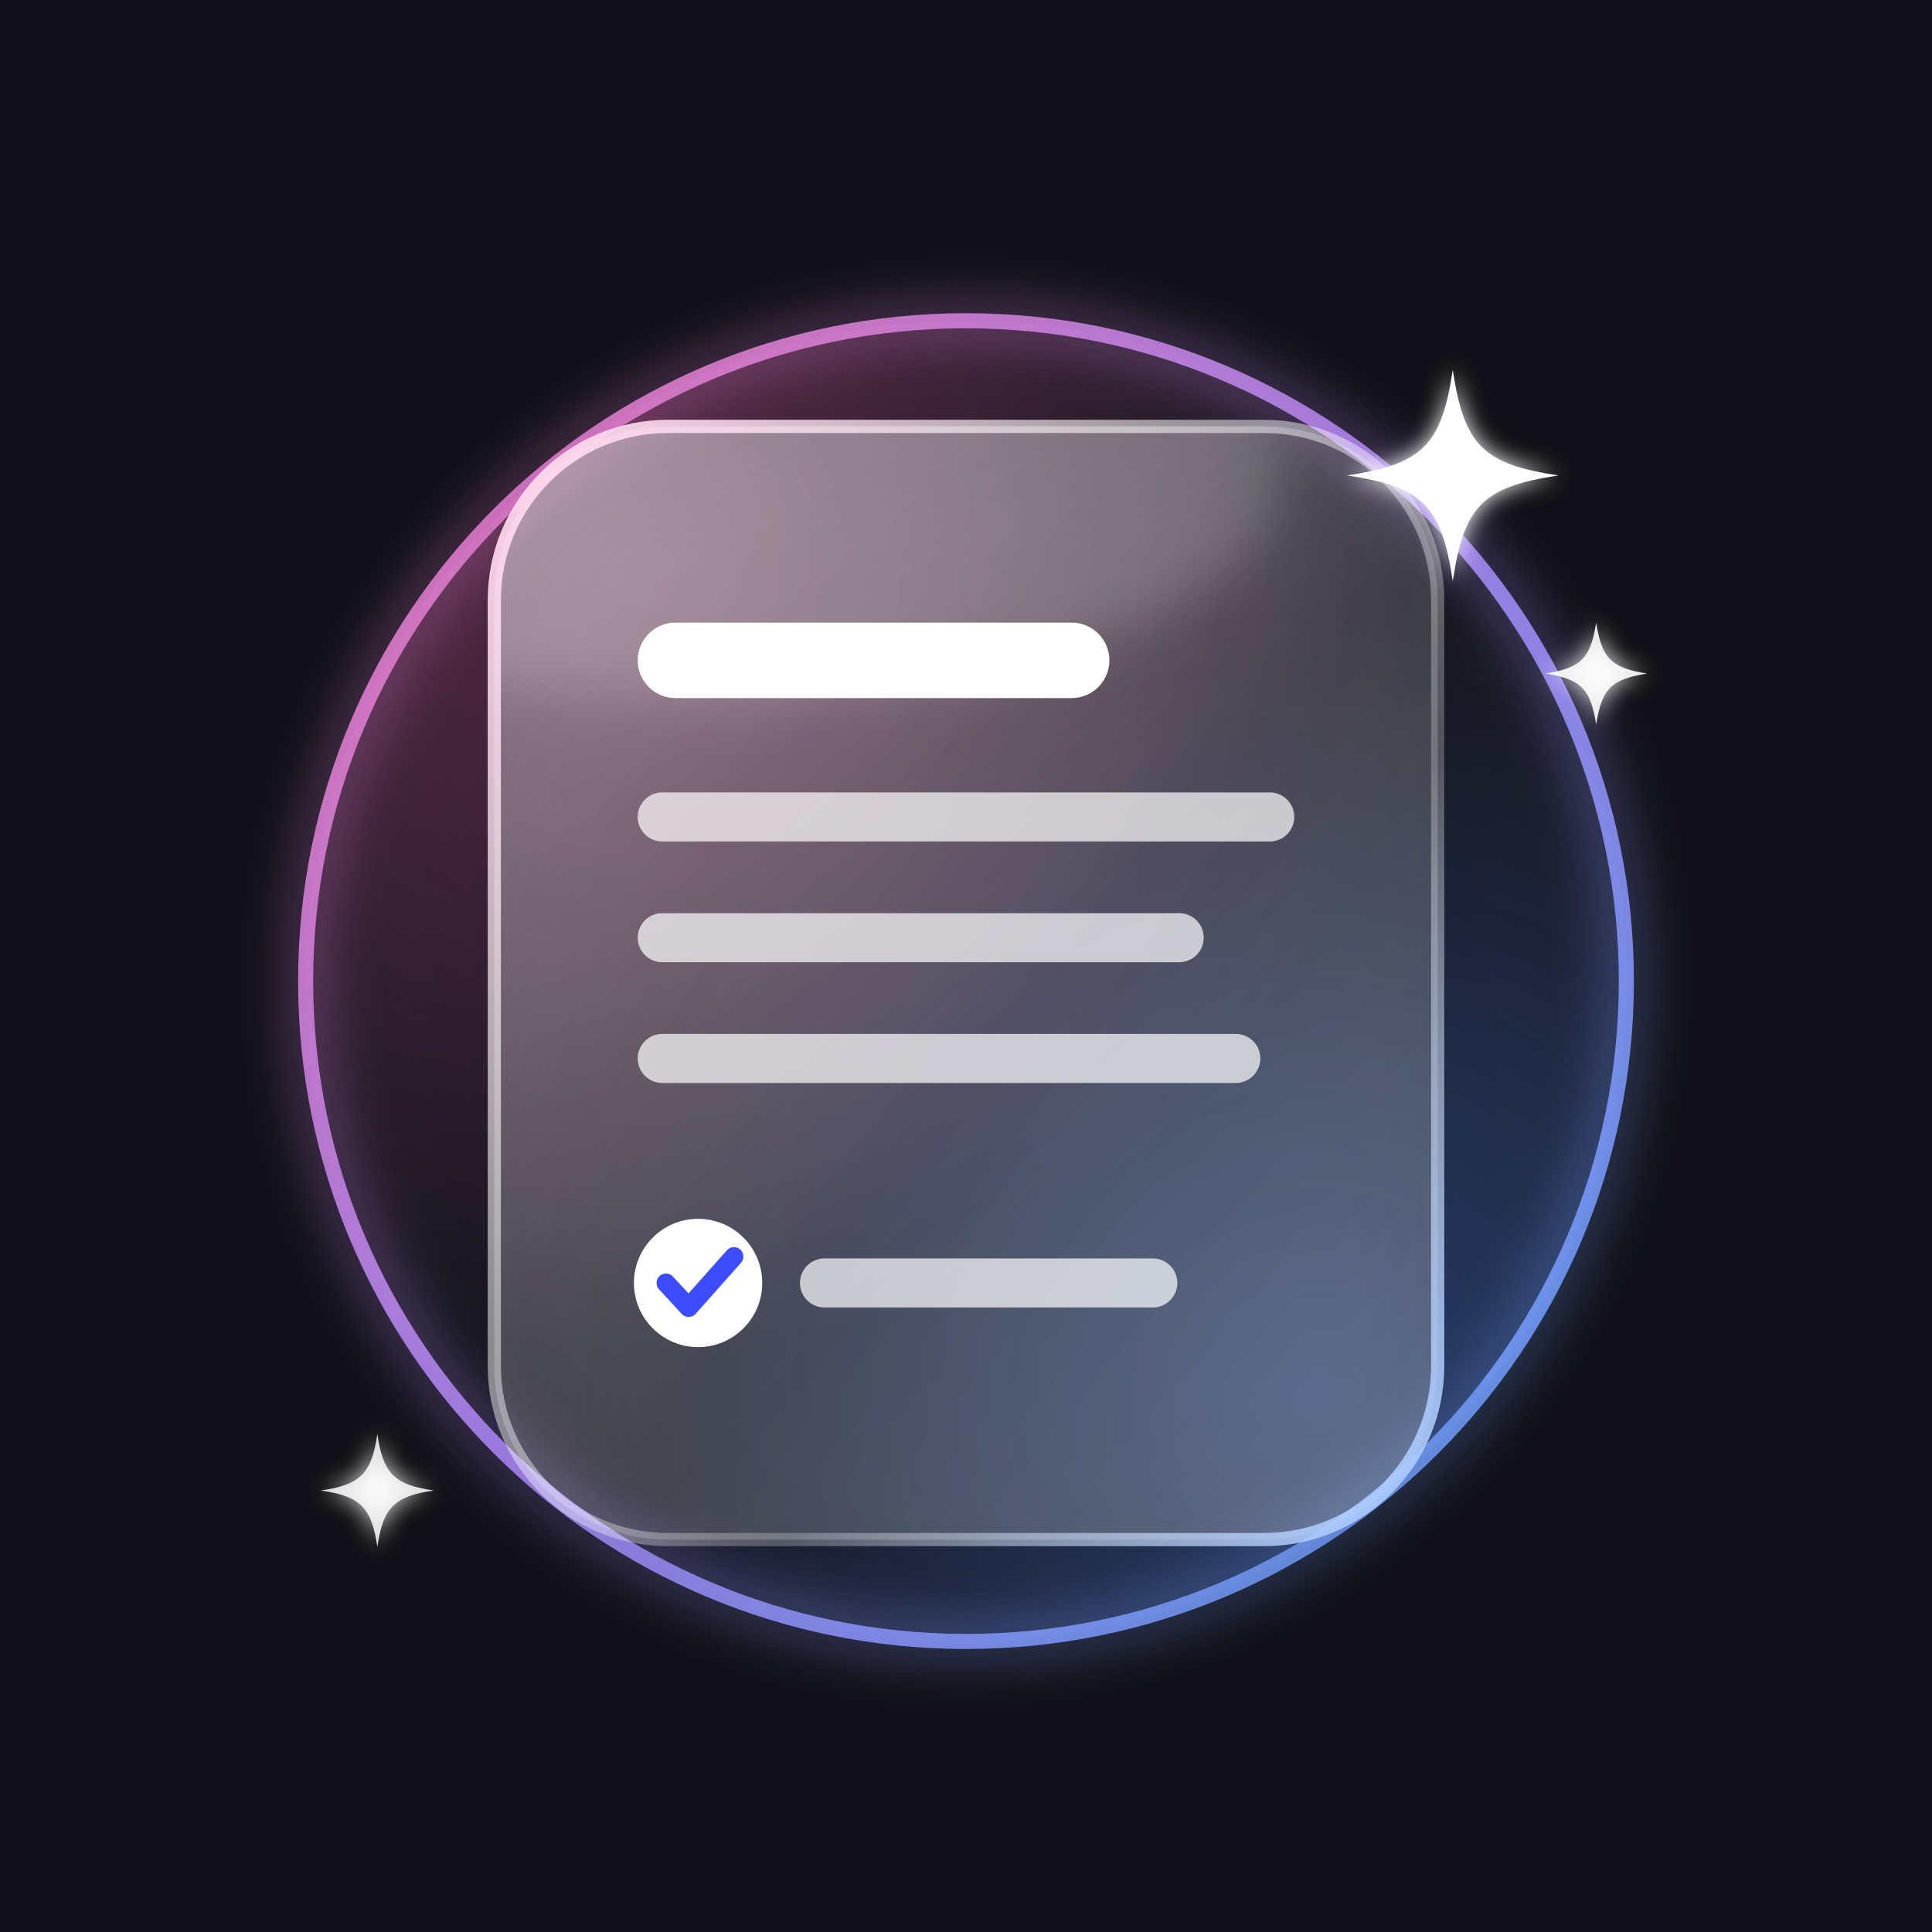
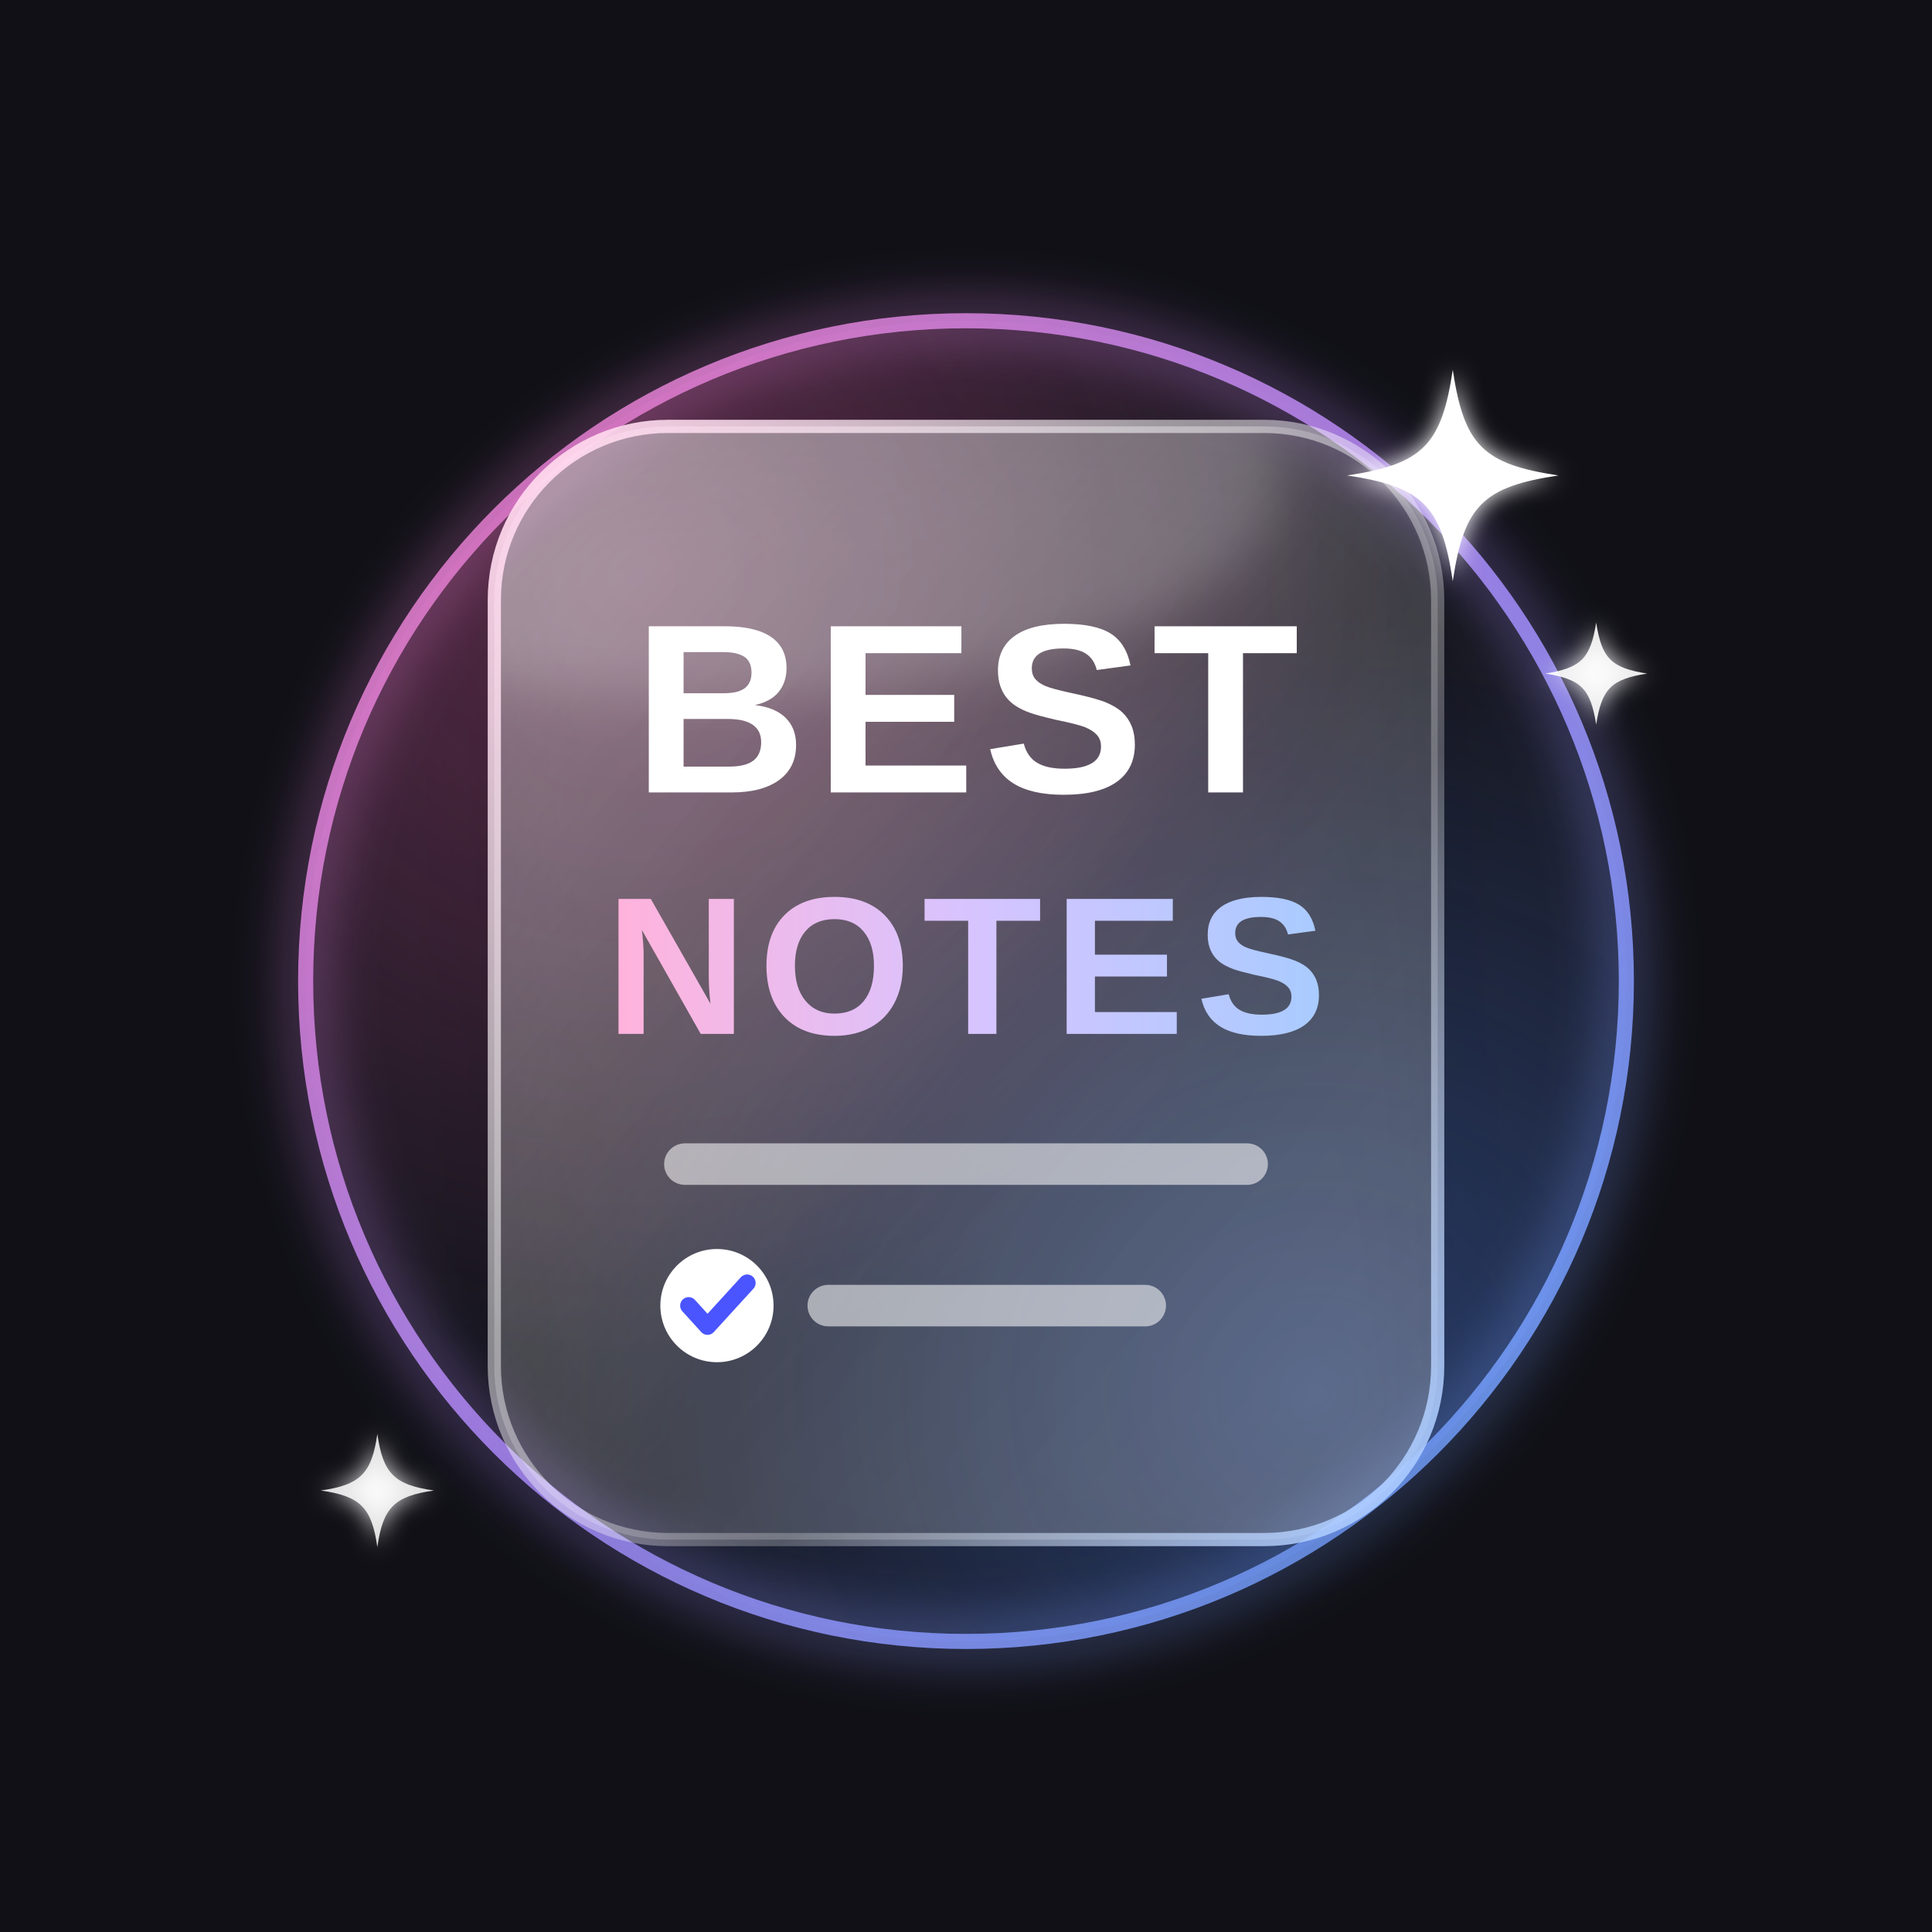
<svg xmlns="http://www.w3.org/2000/svg" width="1024" height="1024" viewBox="0 0 1024 1024">
  <defs>
    <linearGradient id="bg" x1="0" y1="0" x2="1" y2="1">
      <stop offset="0" stop-color="#16161c" />
      <stop offset="1" stop-color="#0b0b10" />
    </linearGradient>
    <radialGradient id="g1" cx="0.25" cy="0.22" r="0.55">
      <stop offset="0" stop-color="#ff4fa3" stop-opacity=".95" />
      <stop offset="1" stop-color="#ff4fa3" stop-opacity="0" />
    </radialGradient>
    <radialGradient id="g2" cx="0.82" cy="0.80" r="0.6">
      <stop offset="0" stop-color="#3d7bff" stop-opacity=".95" />
      <stop offset="1" stop-color="#3d7bff" stop-opacity="0" />
    </radialGradient>
    <radialGradient id="g3" cx="0.85" cy="0.18" r="0.4">
      <stop offset="0" stop-color="#22e1ff" stop-opacity=".7" />
      <stop offset="1" stop-color="#22e1ff" stop-opacity="0" />
    </radialGradient>
    <radialGradient id="g4" cx="0.18" cy="0.85" r="0.4">
      <stop offset="0" stop-color="#9b5cff" stop-opacity=".75" />
      <stop offset="1" stop-color="#9b5cff" stop-opacity="0" />
    </radialGradient>
    <linearGradient id="glass" x1="0" y1="0" x2="1" y2="1">
      <stop offset="0" stop-color="#ffffff" stop-opacity=".34" />
      <stop offset=".55" stop-color="#ffffff" stop-opacity=".12" />
      <stop offset="1" stop-color="#ffffff" stop-opacity=".2" />
    </linearGradient>
    <linearGradient id="rim" x1="0" y1="0" x2="1" y2="1">
      <stop offset="0" stop-color="#ffd1ea" />
      <stop offset=".35" stop-color="#ffffff" stop-opacity=".55" />
      <stop offset=".65" stop-color="#ffffff" stop-opacity=".25" />
      <stop offset="1" stop-color="#9ec3ff" />
    </linearGradient>
    <linearGradient id="ring" x1="0" y1="0" x2="1" y2="1">
      <stop offset="0" stop-color="#ff7ac0" />
      <stop offset=".5" stop-color="#b08cff" />
      <stop offset="1" stop-color="#5aa8ff" />
    </linearGradient>
    <filter id="blur" x="-30%" y="-30%" width="160%" height="160%">
      <feGaussianBlur stdDeviation="40" />
    </filter>
    <filter id="soft" x="-20%" y="-20%" width="140%" height="140%">
      <feGaussianBlur stdDeviation="14" />
    </filter>
    <filter id="shadow" x="-30%" y="-30%" width="160%" height="160%">
      <feDropShadow dx="0" dy="26" stdDeviation="30" flood-color="#000" flood-opacity=".45" />
    </filter>
    <filter id="glow" x="-50%" y="-50%" width="200%" height="200%">
      <feGaussianBlur stdDeviation="6" result="b" />
      <feMerge>
        <feMergeNode in="b" />
        <feMergeNode in="SourceGraphic" />
      </feMerge>
    </filter>
    <clipPath id="disc">
      <circle cx="512" cy="520" r="350" />
    </clipPath>
    <radialGradient id="tA" cx="0.33" cy="0.3" r="0.4">
      <stop offset="0" stop-color="#ff5fae" stop-opacity=".30" />
      <stop offset="1" stop-color="#ff5fae" stop-opacity="0" />
    </radialGradient>
    <radialGradient id="tB" cx="0.68" cy="0.72" r="0.4">
      <stop offset="0" stop-color="#4f8cff" stop-opacity=".34" />
      <stop offset="1" stop-color="#4f8cff" stop-opacity="0" />
    </radialGradient>
+     <linearGradient id="word" x1="0" y1="0" x2="1" y2="0">
+       <stop offset="0" stop-color="#ffb3dc" />
+       <stop offset=".5" stop-color="#d7c4ff" />
+       <stop offset="1" stop-color="#a9cbff" />
+     </linearGradient>
    <clipPath id="card">
      <rect x="262" y="226" width="500" height="590" rx="92" />
    </clipPath>
  </defs>
  <rect width="1024" height="1024" fill="#101016" />
  <g id="art">
    <g clip-path="url(#disc)">
      <rect width="1024" height="1024" fill="#16161f" />
      <rect width="1024" height="1024" fill="url(#tA)" />
      <rect width="1024" height="1024" fill="url(#tB)" />
    </g>
    <circle cx="512" cy="520" r="350" fill="none" stroke="url(#ring)" stroke-width="18" opacity=".4" filter="url(#soft)" />
    <circle cx="512" cy="520" r="350" fill="none" stroke="url(#ring)" stroke-width="8" opacity=".85" />
    <g filter="url(#shadow)">
      <rect x="262" y="226" width="500" height="590" rx="92" fill="url(#glass)" />
    </g>
    <g clip-path="url(#card)">
      <rect x="262" y="226" width="500" height="590" fill="#ffffff" opacity=".04" />
      <ellipse cx="380" cy="250" rx="300" ry="120" fill="#fff" opacity=".18" filter="url(#soft)" />
    </g>
    <rect x="262" y="226" width="500" height="590" rx="92" fill="none" stroke="url(#rim)" stroke-width="7" />
-     <rect x="338" y="330" width="250" height="40" rx="20" fill="#ffffff" />
-     <rect x="338" y="420" width="348" height="26" rx="13" fill="#ffffff" opacity=".7" />
-     <rect x="338" y="484" width="300" height="26" rx="13" fill="#ffffff" opacity=".7" />
-     <rect x="338" y="548" width="330" height="26" rx="13" fill="#ffffff" opacity=".7" />
-     <circle cx="370" cy="680" r="34" fill="#ffffff" />
-     <path d="M353 680 l12 13 l24 -27" fill="none" stroke="#3d4cff" stroke-width="10" stroke-linecap="round" stroke-linejoin="round" />
-     <rect x="424" y="667" width="200" height="26" rx="13" fill="#ffffff" opacity=".7" />
+     <text x="512" y="420" text-anchor="middle" font-family="Montserrat, 'Arial Black', Arial, sans-serif" font-weight="900" font-size="128" letter-spacing="4" fill="#ffffff">BEST</text>
+     <text x="512" y="548" text-anchor="middle" font-family="Montserrat, 'Arial Black', Arial, sans-serif" font-weight="900" font-size="104" letter-spacing="6" fill="url(#word)">NOTES</text>
+     <rect x="352" y="606" width="320" height="22" rx="11" fill="#ffffff" opacity=".55" />
+     <circle cx="380" cy="692" r="30" fill="#ffffff" />
+     <path d="M365 692 l10 11 l21 -23" fill="none" stroke="#4a55ff" stroke-width="9" stroke-linecap="round" stroke-linejoin="round" />
+     <rect x="428" y="681" width="190" height="22" rx="11" fill="#ffffff" opacity=".55" />
    <g fill="#ffffff" filter="url(#glow)">
      <path d="M770 196 C776 236 786 246 826 252 C786 258 776 268 770 308 C764 268 754 258 714 252 C754 246 764 236 770 196 Z" />
      <path d="M846 330 C849 349 854 354 873 357 C854 360 849 365 846 384 C843 365 838 360 819 357 C838 354 843 349 846 330 Z" opacity=".9" />
      <path d="M200 760 C203 781 209 787 230 790 C209 793 203 799 200 820 C197 799 191 793 170 790 C191 787 197 781 200 760 Z" opacity=".85" />
    </g>
  </g>
</svg>
